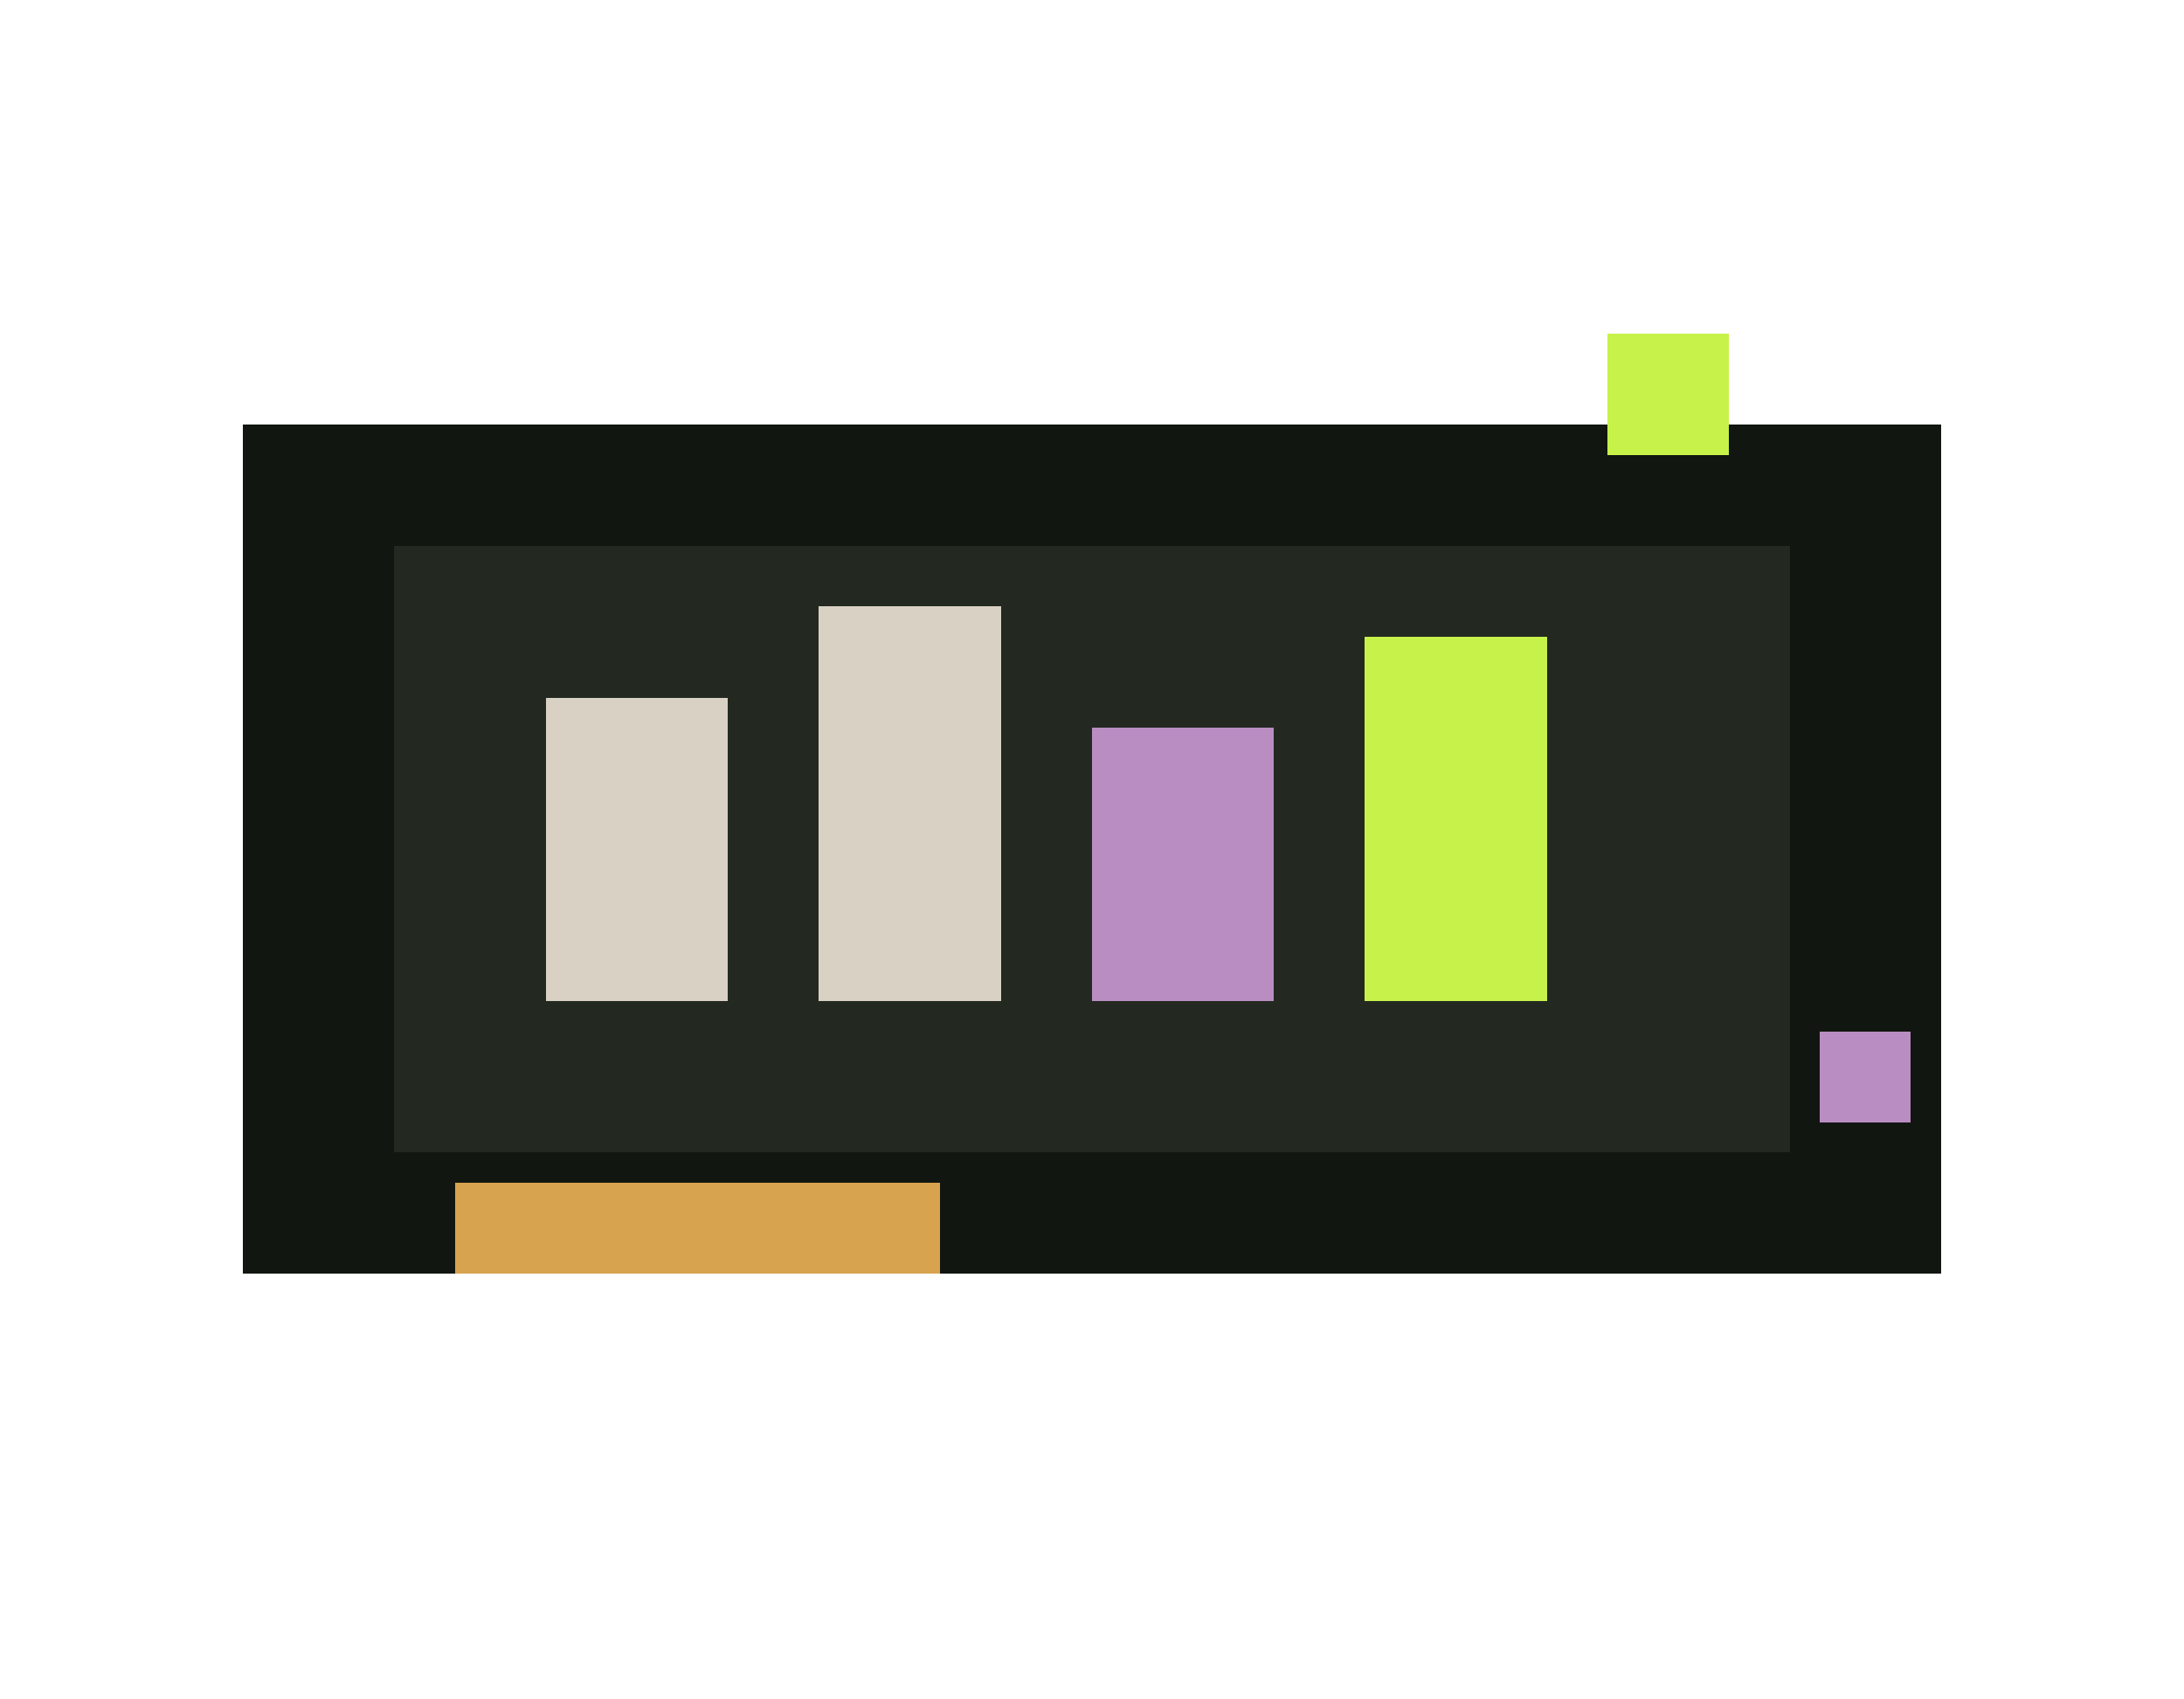
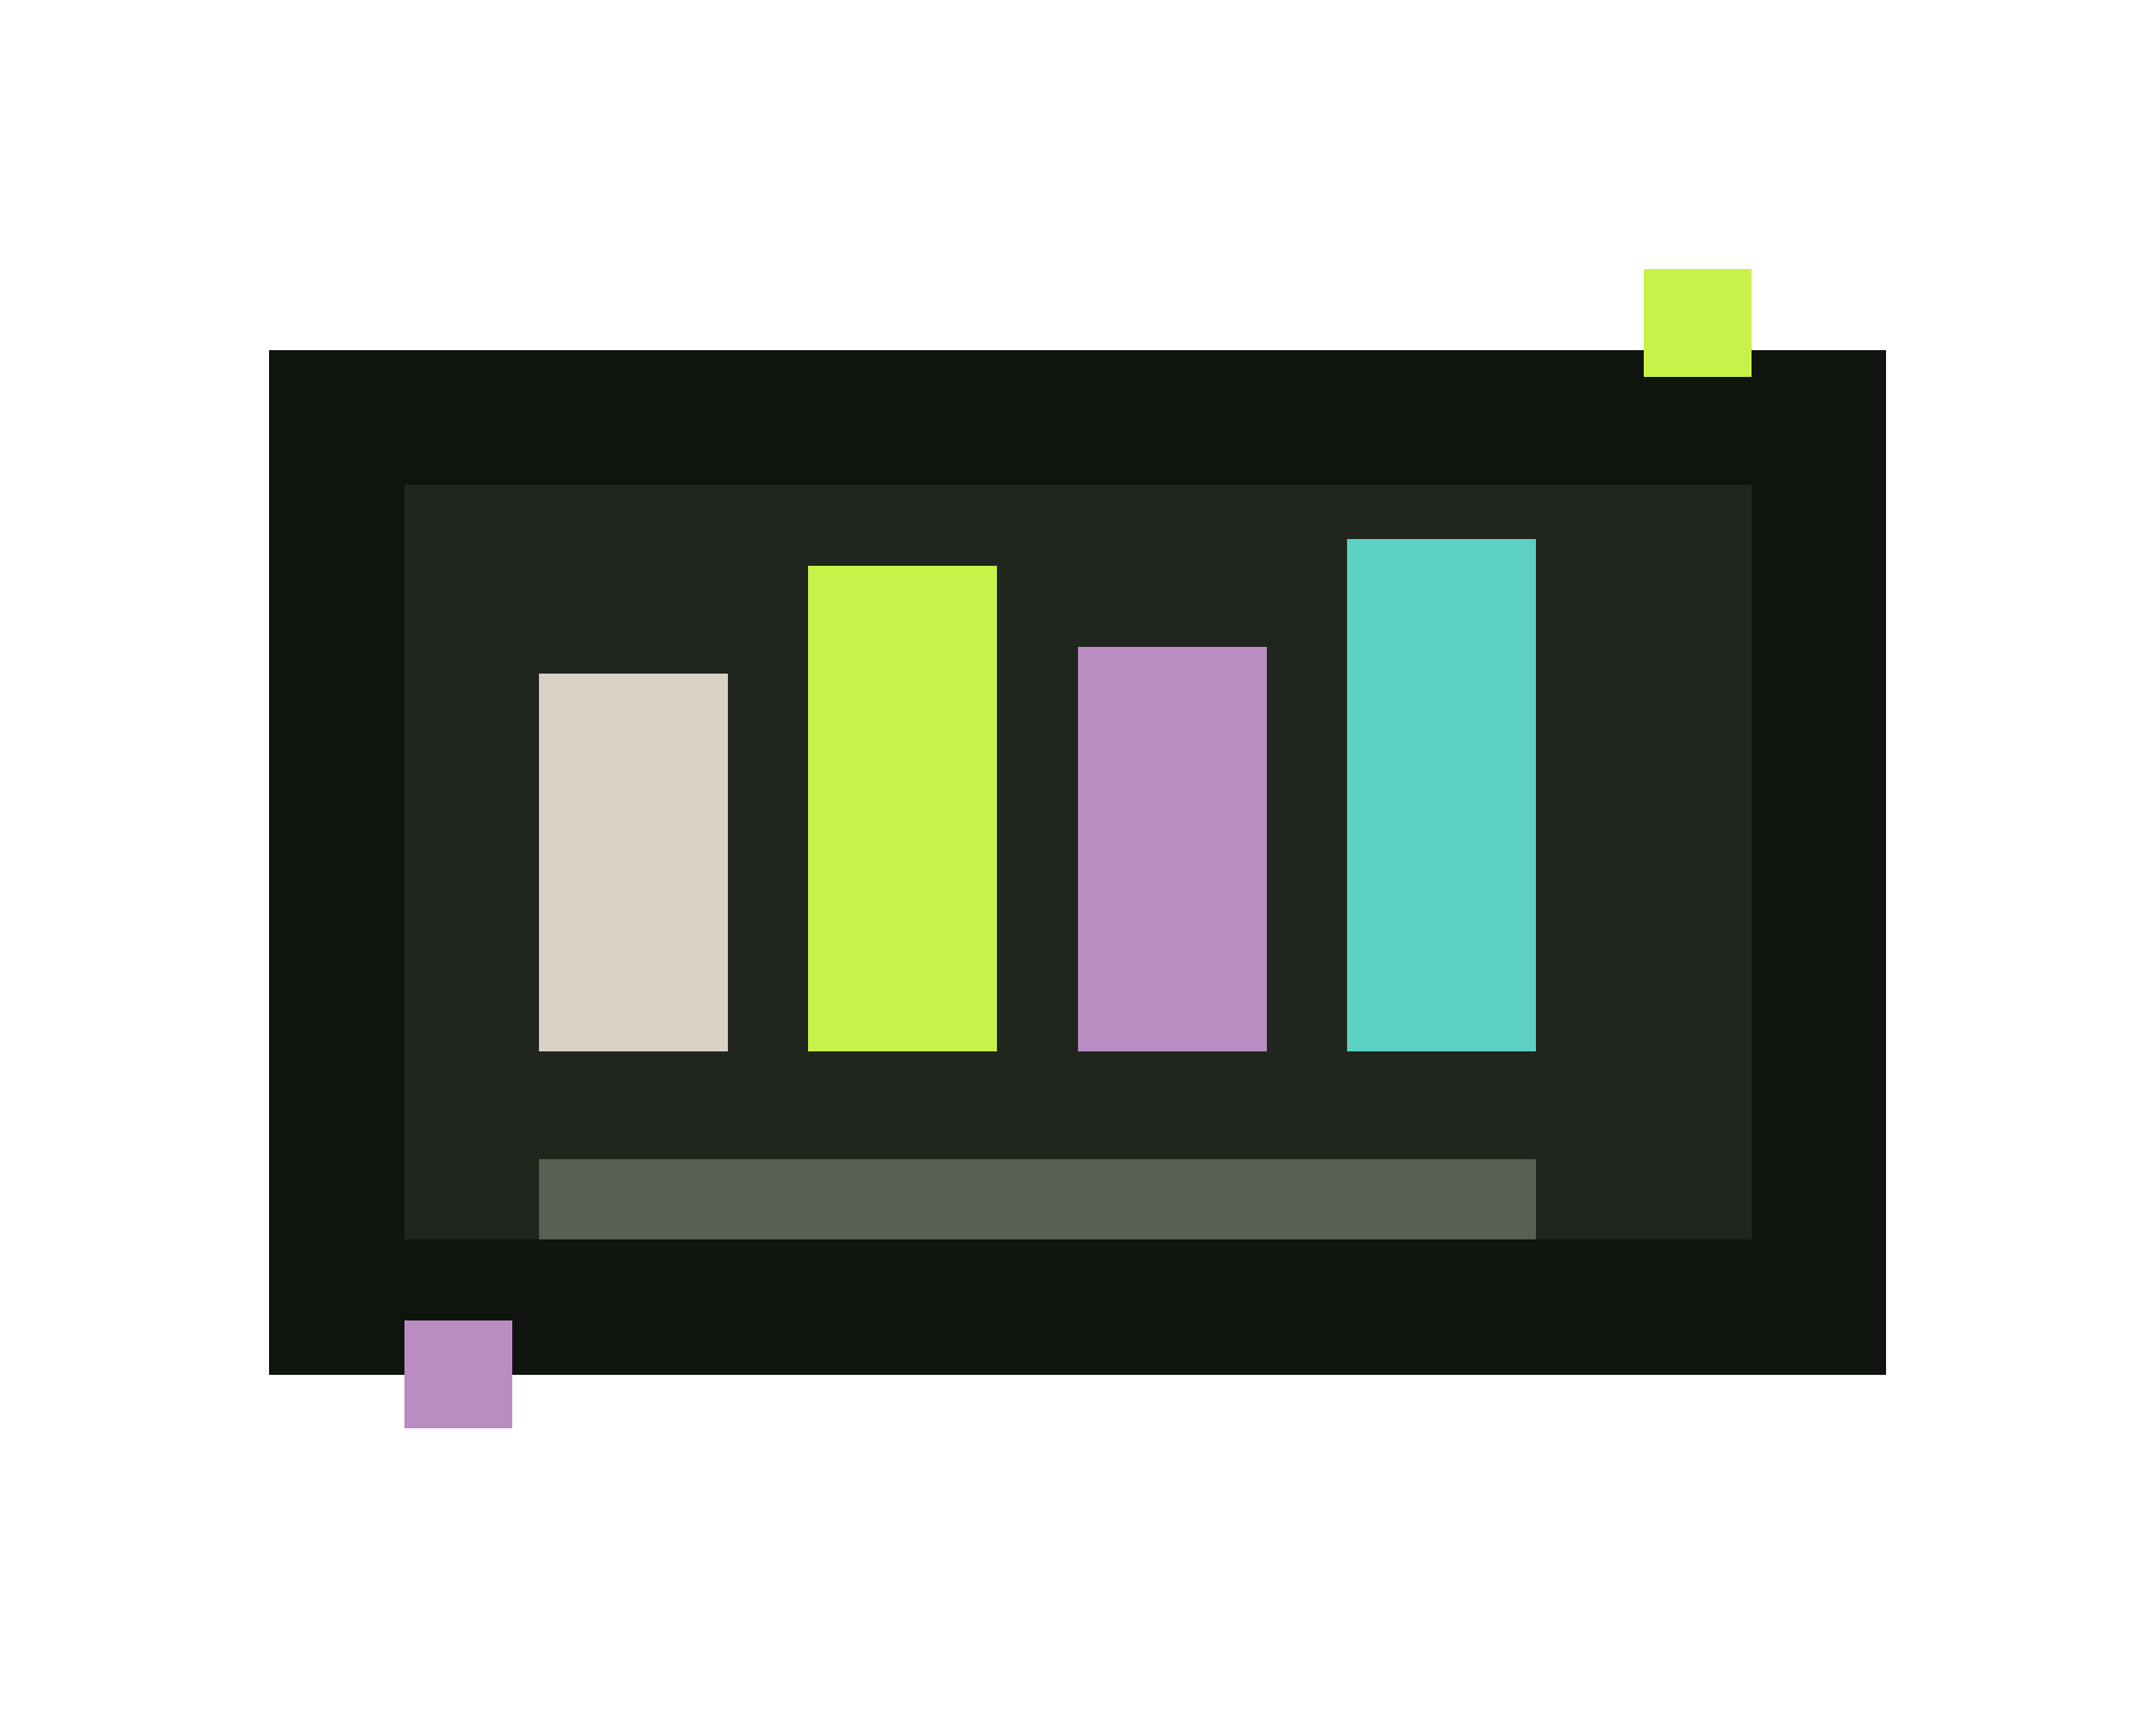
- <svg xmlns="http://www.w3.org/2000/svg" viewBox="0 0 72 56" shape-rendering="crispEdges">
-   <rect x="8" y="14" width="56" height="28" fill="#121610" />
-   <rect x="13" y="18" width="46" height="20" fill="#232921" />
-   <rect x="18" y="23" width="6" height="10" fill="#D9D2C4" />
-   <rect x="27" y="20" width="6" height="13" fill="#D9D2C4" />
-   <rect x="36" y="24" width="6" height="9" fill="#B98DC2" />
-   <rect x="45" y="21" width="6" height="12" fill="#C7F24A" />
-   <rect x="15" y="39" width="16" height="3" fill="#D7A34F" />
-   <rect x="53" y="11" width="4" height="4" fill="#C7F24A" />
-   <rect x="60" y="34" width="3" height="3" fill="#B98DC2" />
+ <svg xmlns="http://www.w3.org/2000/svg" viewBox="0 0 80 64" shape-rendering="crispEdges">
+   <rect x="10" y="13" width="60" height="38" rx="0" fill="#10140E" />
+   <rect x="15" y="18" width="50" height="28" fill="#20261E" />
+   <rect x="20" y="25" width="7" height="14" fill="#D9D2C4" />
+   <rect x="30" y="21" width="7" height="18" fill="#C7F24A" />
+   <rect x="40" y="24" width="7" height="15" fill="#B98DC2" />
+   <rect x="50" y="20" width="7" height="19" fill="#5BD1C2" />
+   <rect x="20" y="43" width="37" height="3" fill="#596052" />
+   <rect x="61" y="10" width="4" height="4" fill="#C7F24A" />
+   <rect x="15" y="49" width="4" height="4" fill="#B98DC2" />
</svg>
